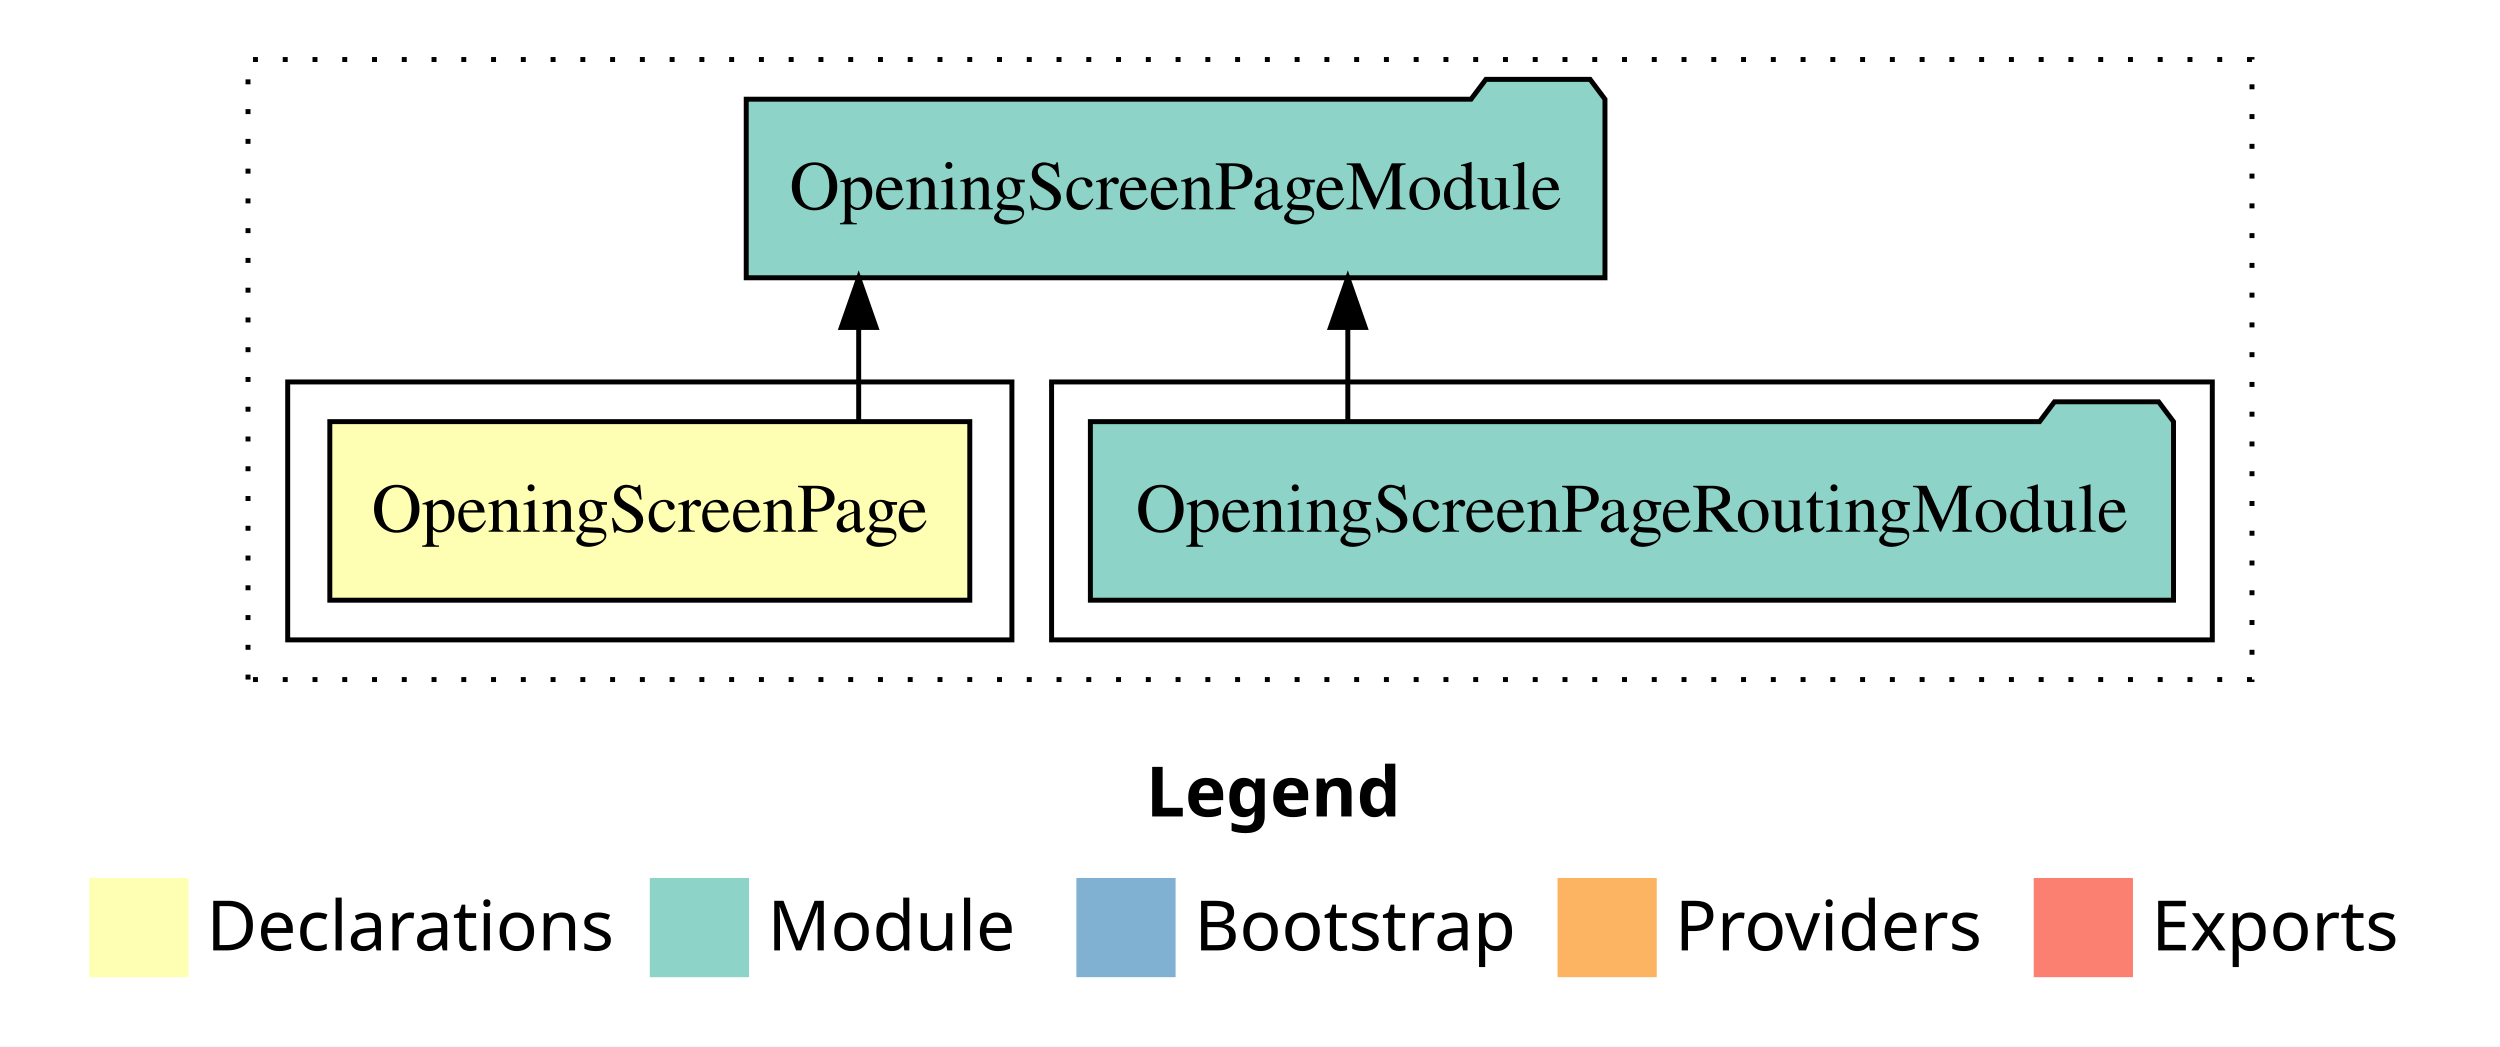
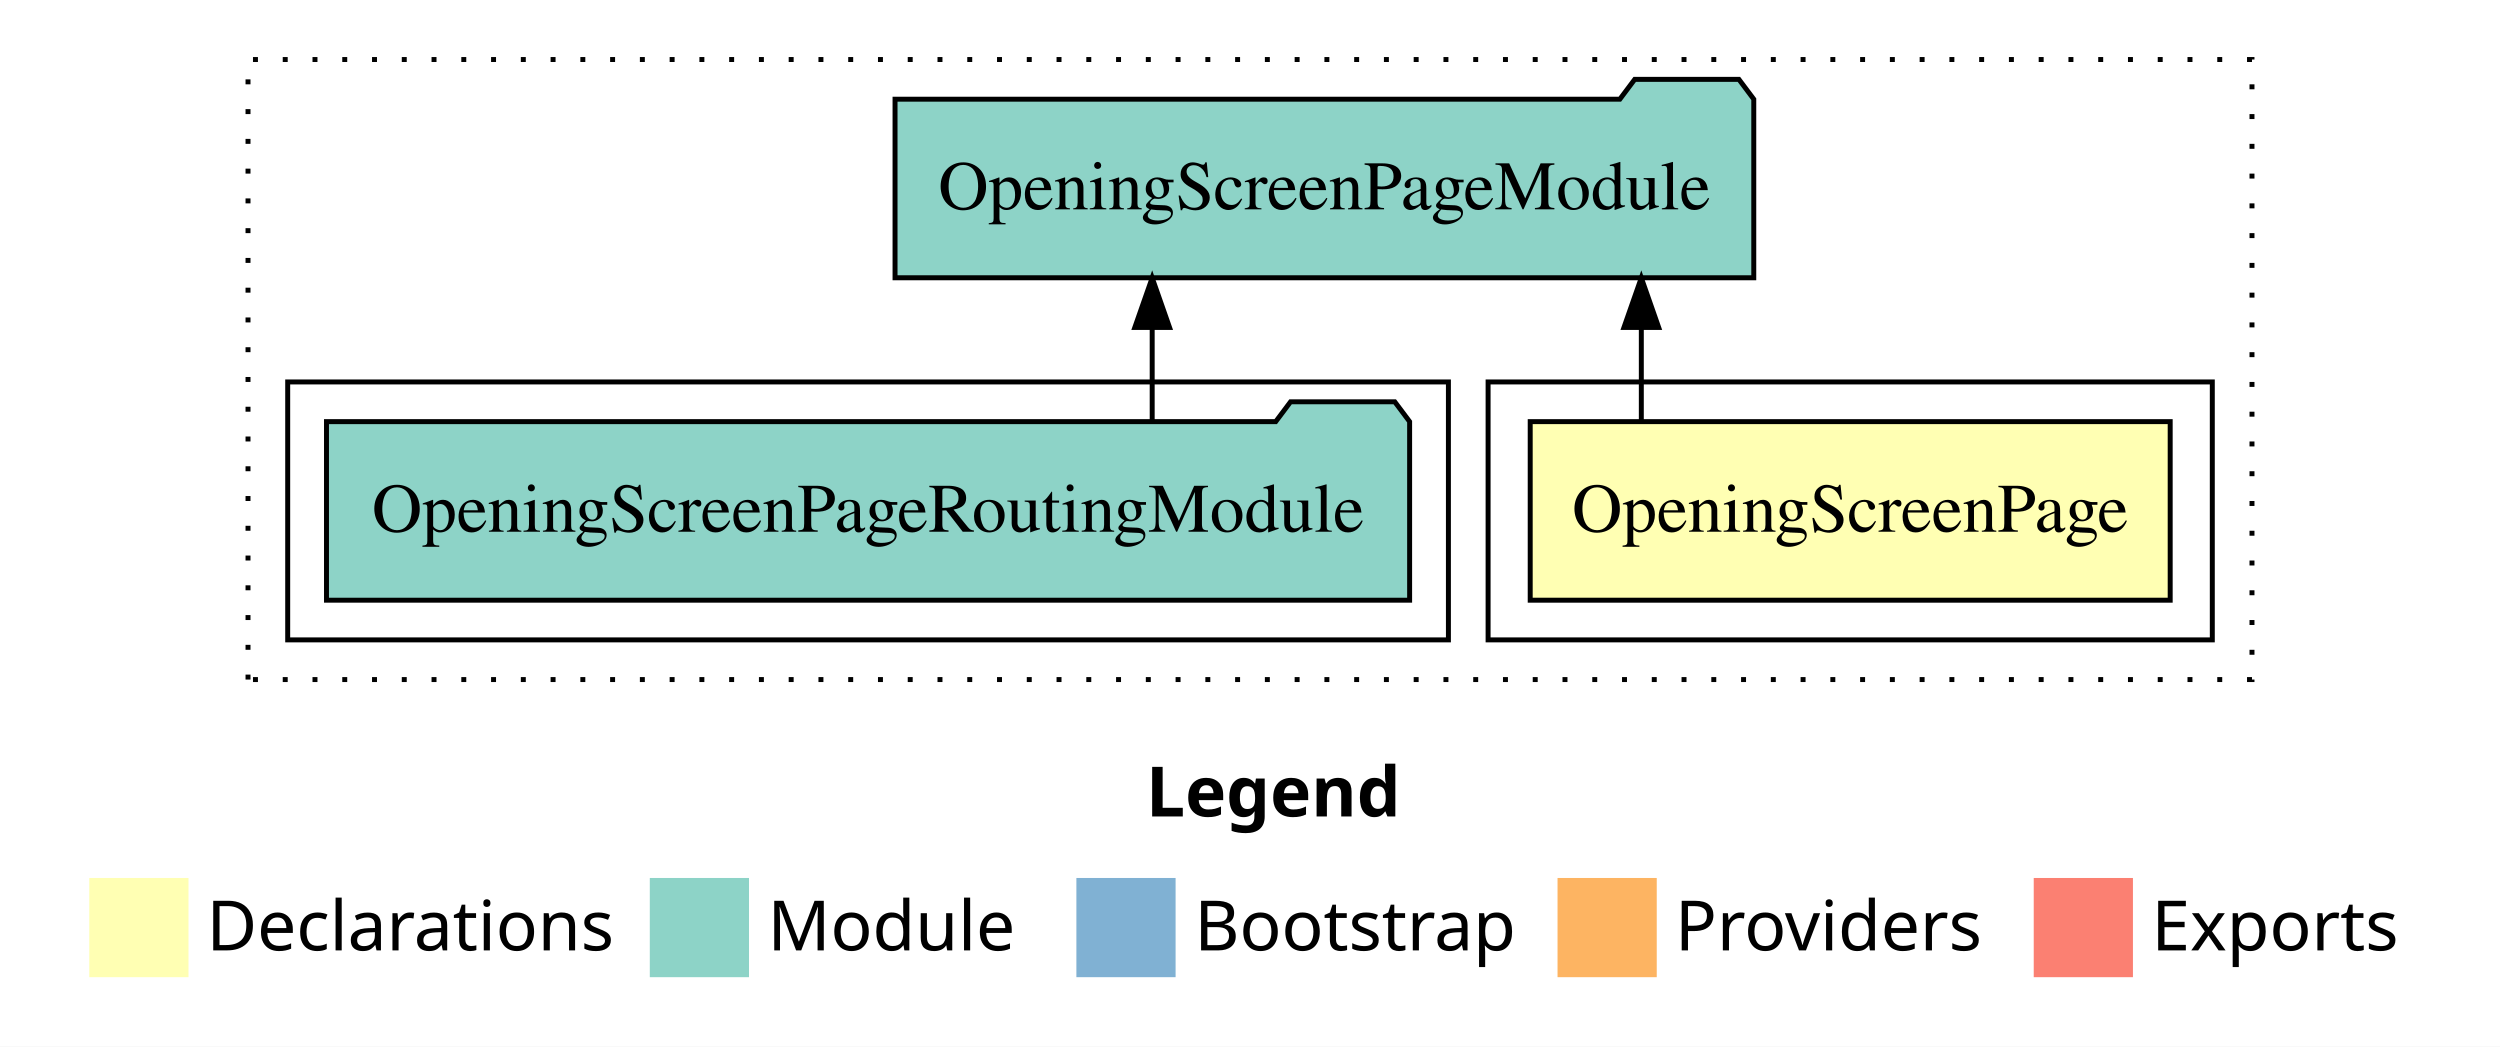
<svg xmlns="http://www.w3.org/2000/svg" width="504pt" height="211pt" viewBox="0.00 0.00 504.00 211.00">
  <g id="graph0" class="graph" transform="scale(1 1) rotate(0) translate(4 207)">
    <polygon fill="white" stroke="transparent" points="-4,4 -4,-207 500,-207 500,4 -4,4" />
    <text text-anchor="start" x="227.01" y="-42.4" font-family="sans-serif" font-weight="bold" font-size="14.00">Legend</text>
    <polygon fill="#ffffb3" stroke="transparent" points="14,-10 14,-30 34,-30 34,-10 14,-10" />
    <text text-anchor="start" x="37.63" y="-15.4" font-family="sans-serif" font-size="14.00">  Declarations</text>
    <polygon fill="#8dd3c7" stroke="transparent" points="127,-10 127,-30 147,-30 147,-10 127,-10" />
    <text text-anchor="start" x="150.73" y="-15.4" font-family="sans-serif" font-size="14.00">  Module</text>
    <polygon fill="#80b1d3" stroke="transparent" points="213,-10 213,-30 233,-30 233,-10 213,-10" />
    <text text-anchor="start" x="236.78" y="-15.4" font-family="sans-serif" font-size="14.00">  Bootstrap</text>
    <polygon fill="#fdb462" stroke="transparent" points="310,-10 310,-30 330,-30 330,-10 310,-10" />
    <text text-anchor="start" x="333.67" y="-15.4" font-family="sans-serif" font-size="14.00">  Providers</text>
    <polygon fill="#fb8072" stroke="transparent" points="406,-10 406,-30 426,-30 426,-10 406,-10" />
    <text text-anchor="start" x="429.73" y="-15.4" font-family="sans-serif" font-size="14.00">  Exports</text>
    <g id="clust1" class="cluster">
      <polygon fill="none" stroke="black" stroke-dasharray="1,5" points="46,-70 46,-195 450,-195 450,-70 46,-70" />
    </g>
+     <g id="clust2" class="cluster">
+       <polygon fill="none" stroke="black" points="296,-78 296,-130 442,-130 442,-78 296,-78" />
+     </g>
    <g id="clust4" class="cluster">
-       <polygon fill="none" stroke="black" points="208,-78 208,-130 442,-130 442,-78 208,-78" />
-     </g>
-     <g id="clust2" class="cluster">
-       <polygon fill="none" stroke="black" points="54,-78 54,-130 200,-130 200,-78 54,-78" />
+       <polygon fill="none" stroke="black" points="54,-78 54,-130 288,-130 288,-78 54,-78" />
    </g>
    <g id="node1" class="node">
-       <polygon fill="#ffffb3" stroke="black" points="191.51,-122 62.49,-122 62.49,-86 191.51,-86 191.51,-122" />
-       <text text-anchor="middle" x="127" y="-99.8" font-family="Times,serif" font-size="14.00">OpeningScreenPage</text>
+       <polygon fill="#ffffb3" stroke="black" points="433.51,-122 304.49,-122 304.49,-86 433.51,-86 433.51,-122" />
+       <text text-anchor="middle" x="369" y="-99.8" font-family="Times,serif" font-size="14.00">OpeningScreenPage</text>
    </g>
    <g id="node2" class="node">
-       <polygon fill="#8dd3c7" stroke="black" points="319.56,-187 316.56,-191 295.56,-191 292.56,-187 146.44,-187 146.44,-151 319.56,-151 319.56,-187" />
-       <text text-anchor="middle" x="233" y="-164.8" font-family="Times,serif" font-size="14.00">OpeningScreenPageModule</text>
+       <polygon fill="#8dd3c7" stroke="black" points="349.56,-187 346.56,-191 325.56,-191 322.56,-187 176.44,-187 176.44,-151 349.56,-151 349.56,-187" />
+       <text text-anchor="middle" x="263" y="-164.8" font-family="Times,serif" font-size="14.00">OpeningScreenPageModule</text>
    </g>
    <g id="edge1" class="edge">
-       <path fill="none" stroke="black" d="M169.11,-122.11C169.11,-122.11 169.11,-140.99 169.11,-140.99" />
-       <polygon fill="black" stroke="black" points="165.61,-140.99 169.11,-150.99 172.61,-140.99 165.61,-140.99" />
+       <path fill="none" stroke="black" d="M326.89,-122.11C326.89,-122.11 326.89,-140.99 326.89,-140.99" />
+       <polygon fill="black" stroke="black" points="323.39,-140.99 326.89,-150.99 330.39,-140.99 323.39,-140.99" />
    </g>
    <g id="node3" class="node">
-       <polygon fill="#8dd3c7" stroke="black" points="434.18,-122 431.18,-126 410.18,-126 407.18,-122 215.82,-122 215.82,-86 434.18,-86 434.18,-122" />
-       <text text-anchor="middle" x="325" y="-99.8" font-family="Times,serif" font-size="14.00">OpeningScreenPageRoutingModule</text>
+       <polygon fill="#8dd3c7" stroke="black" points="280.18,-122 277.18,-126 256.18,-126 253.18,-122 61.82,-122 61.82,-86 280.18,-86 280.18,-122" />
+       <text text-anchor="middle" x="171" y="-99.8" font-family="Times,serif" font-size="14.00">OpeningScreenPageRoutingModule</text>
    </g>
    <g id="edge2" class="edge">
-       <path fill="none" stroke="black" d="M267.72,-122.11C267.72,-122.11 267.72,-140.99 267.72,-140.99" />
-       <polygon fill="black" stroke="black" points="264.22,-140.99 267.72,-150.99 271.22,-140.99 264.22,-140.99" />
+       <path fill="none" stroke="black" d="M228.28,-122.11C228.28,-122.11 228.28,-140.99 228.28,-140.99" />
+       <polygon fill="black" stroke="black" points="224.78,-140.99 228.28,-150.99 231.78,-140.99 224.78,-140.99" />
    </g>
  </g>
</svg>
